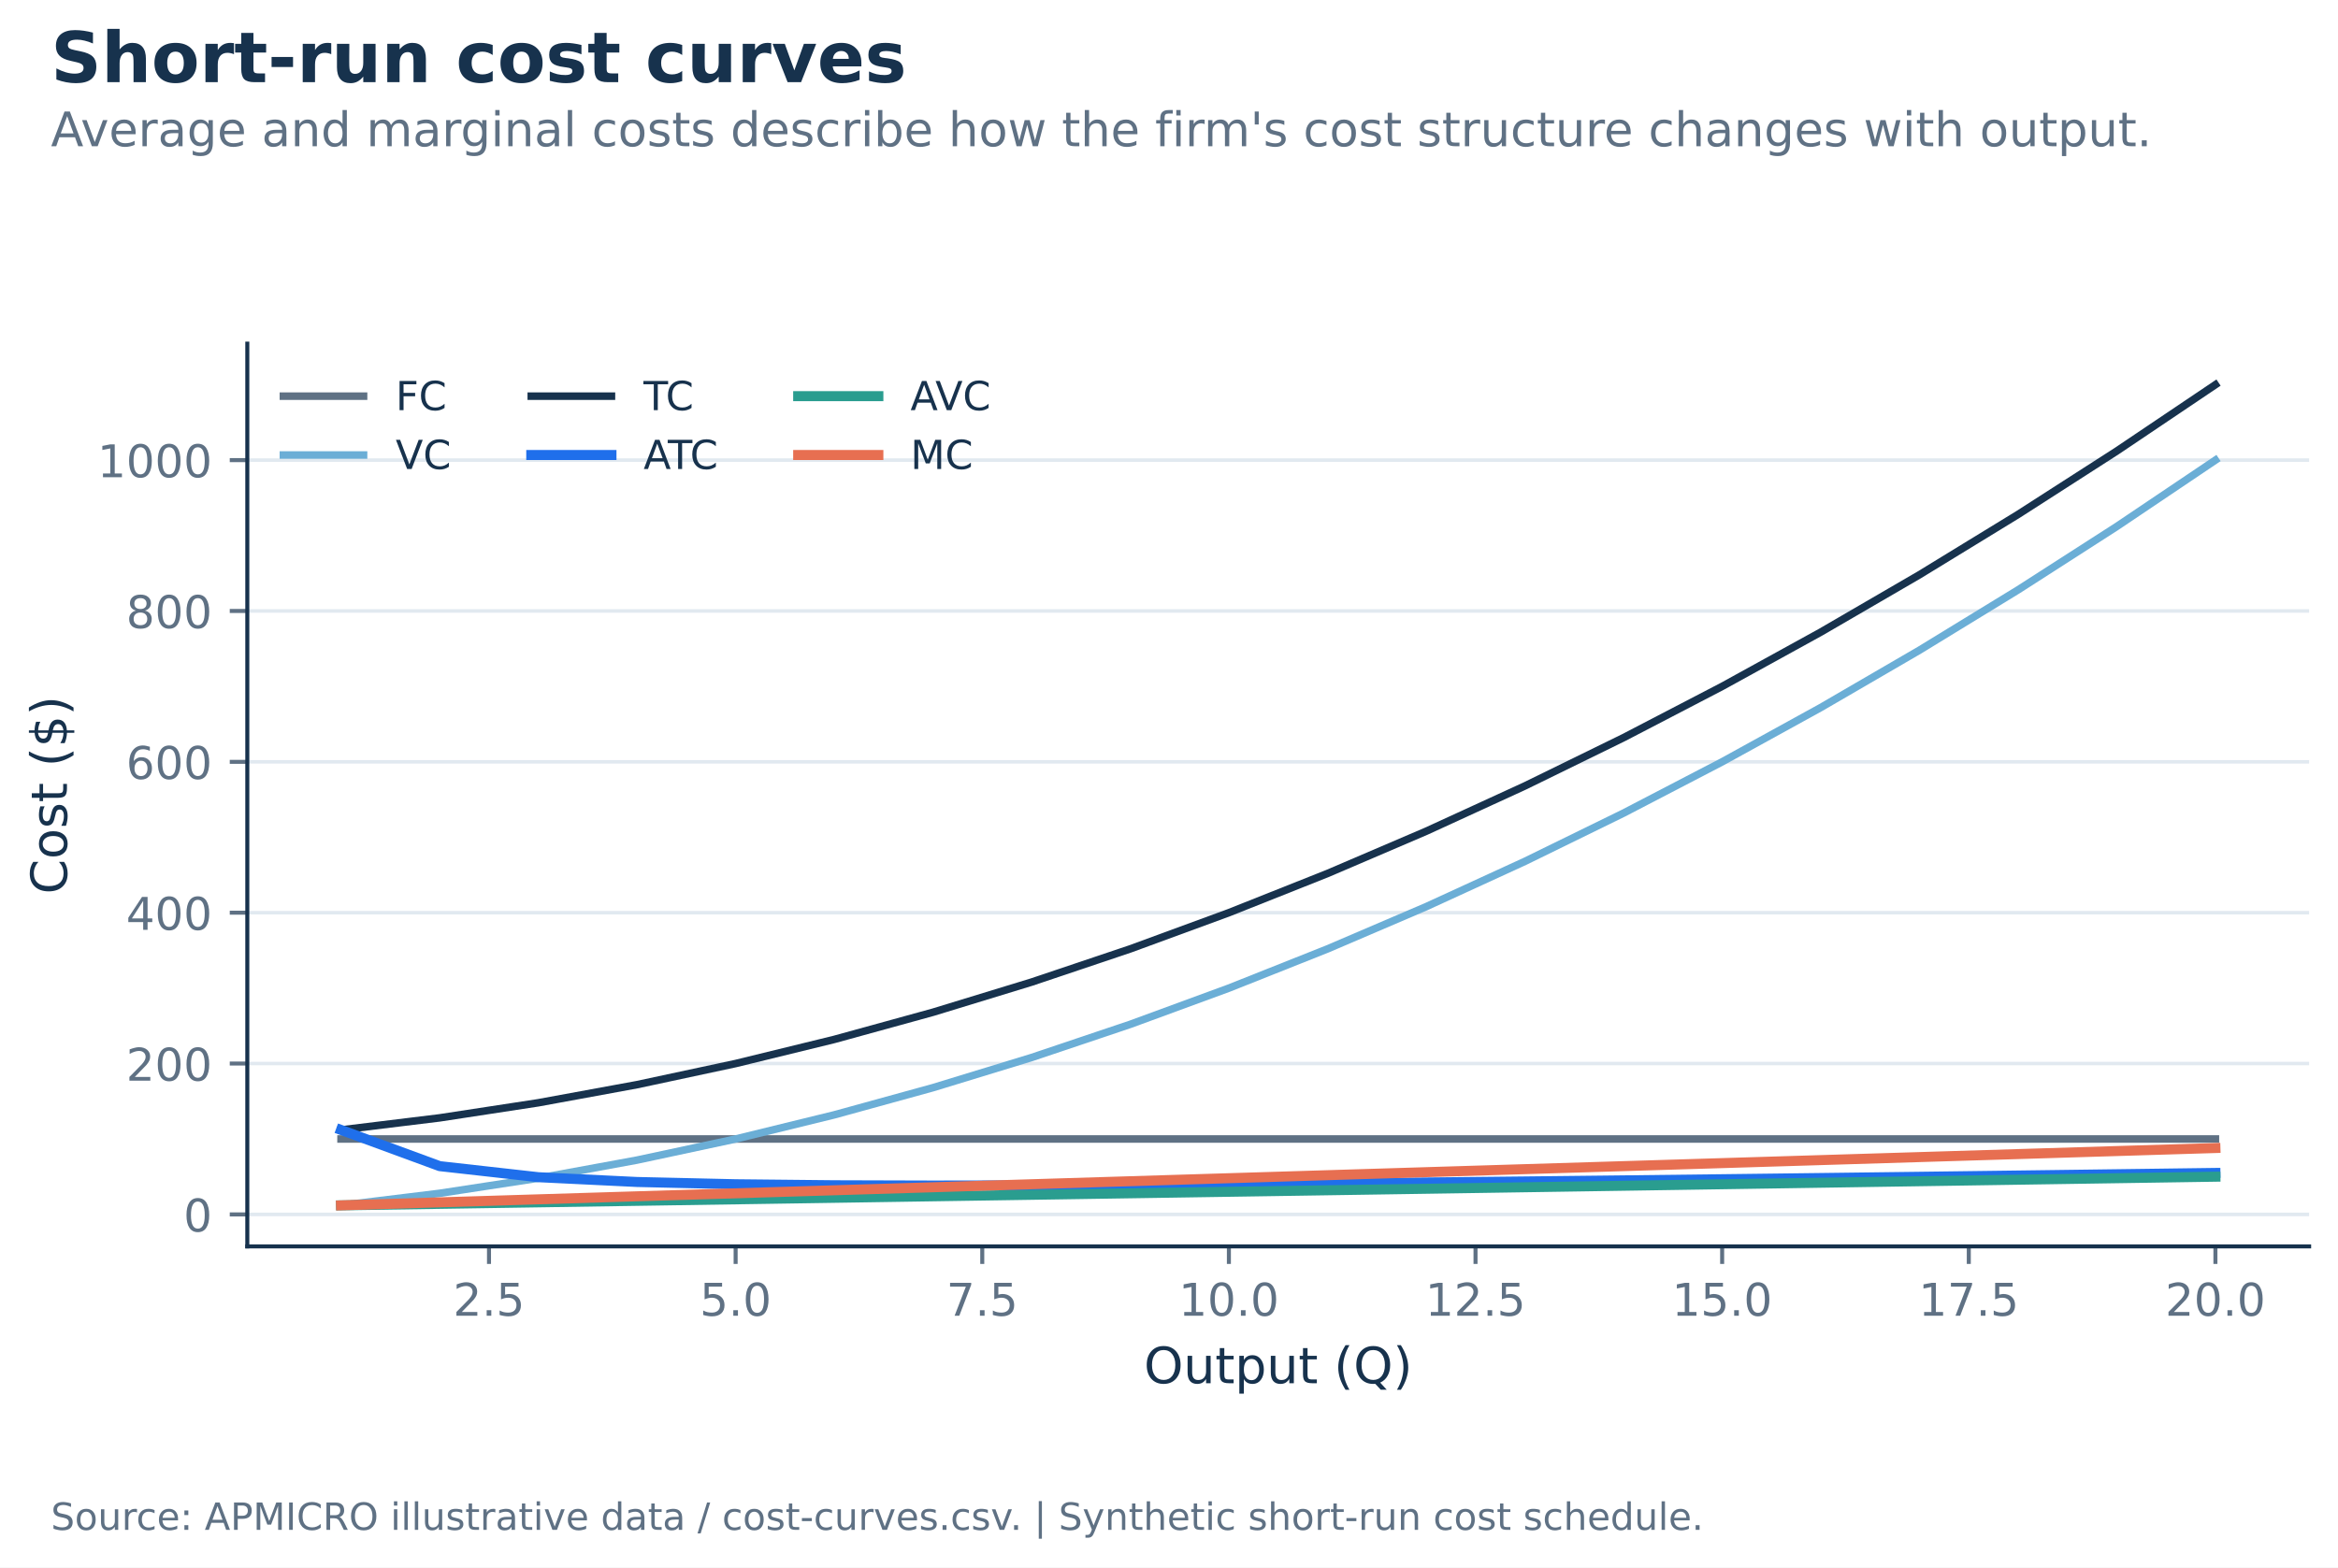
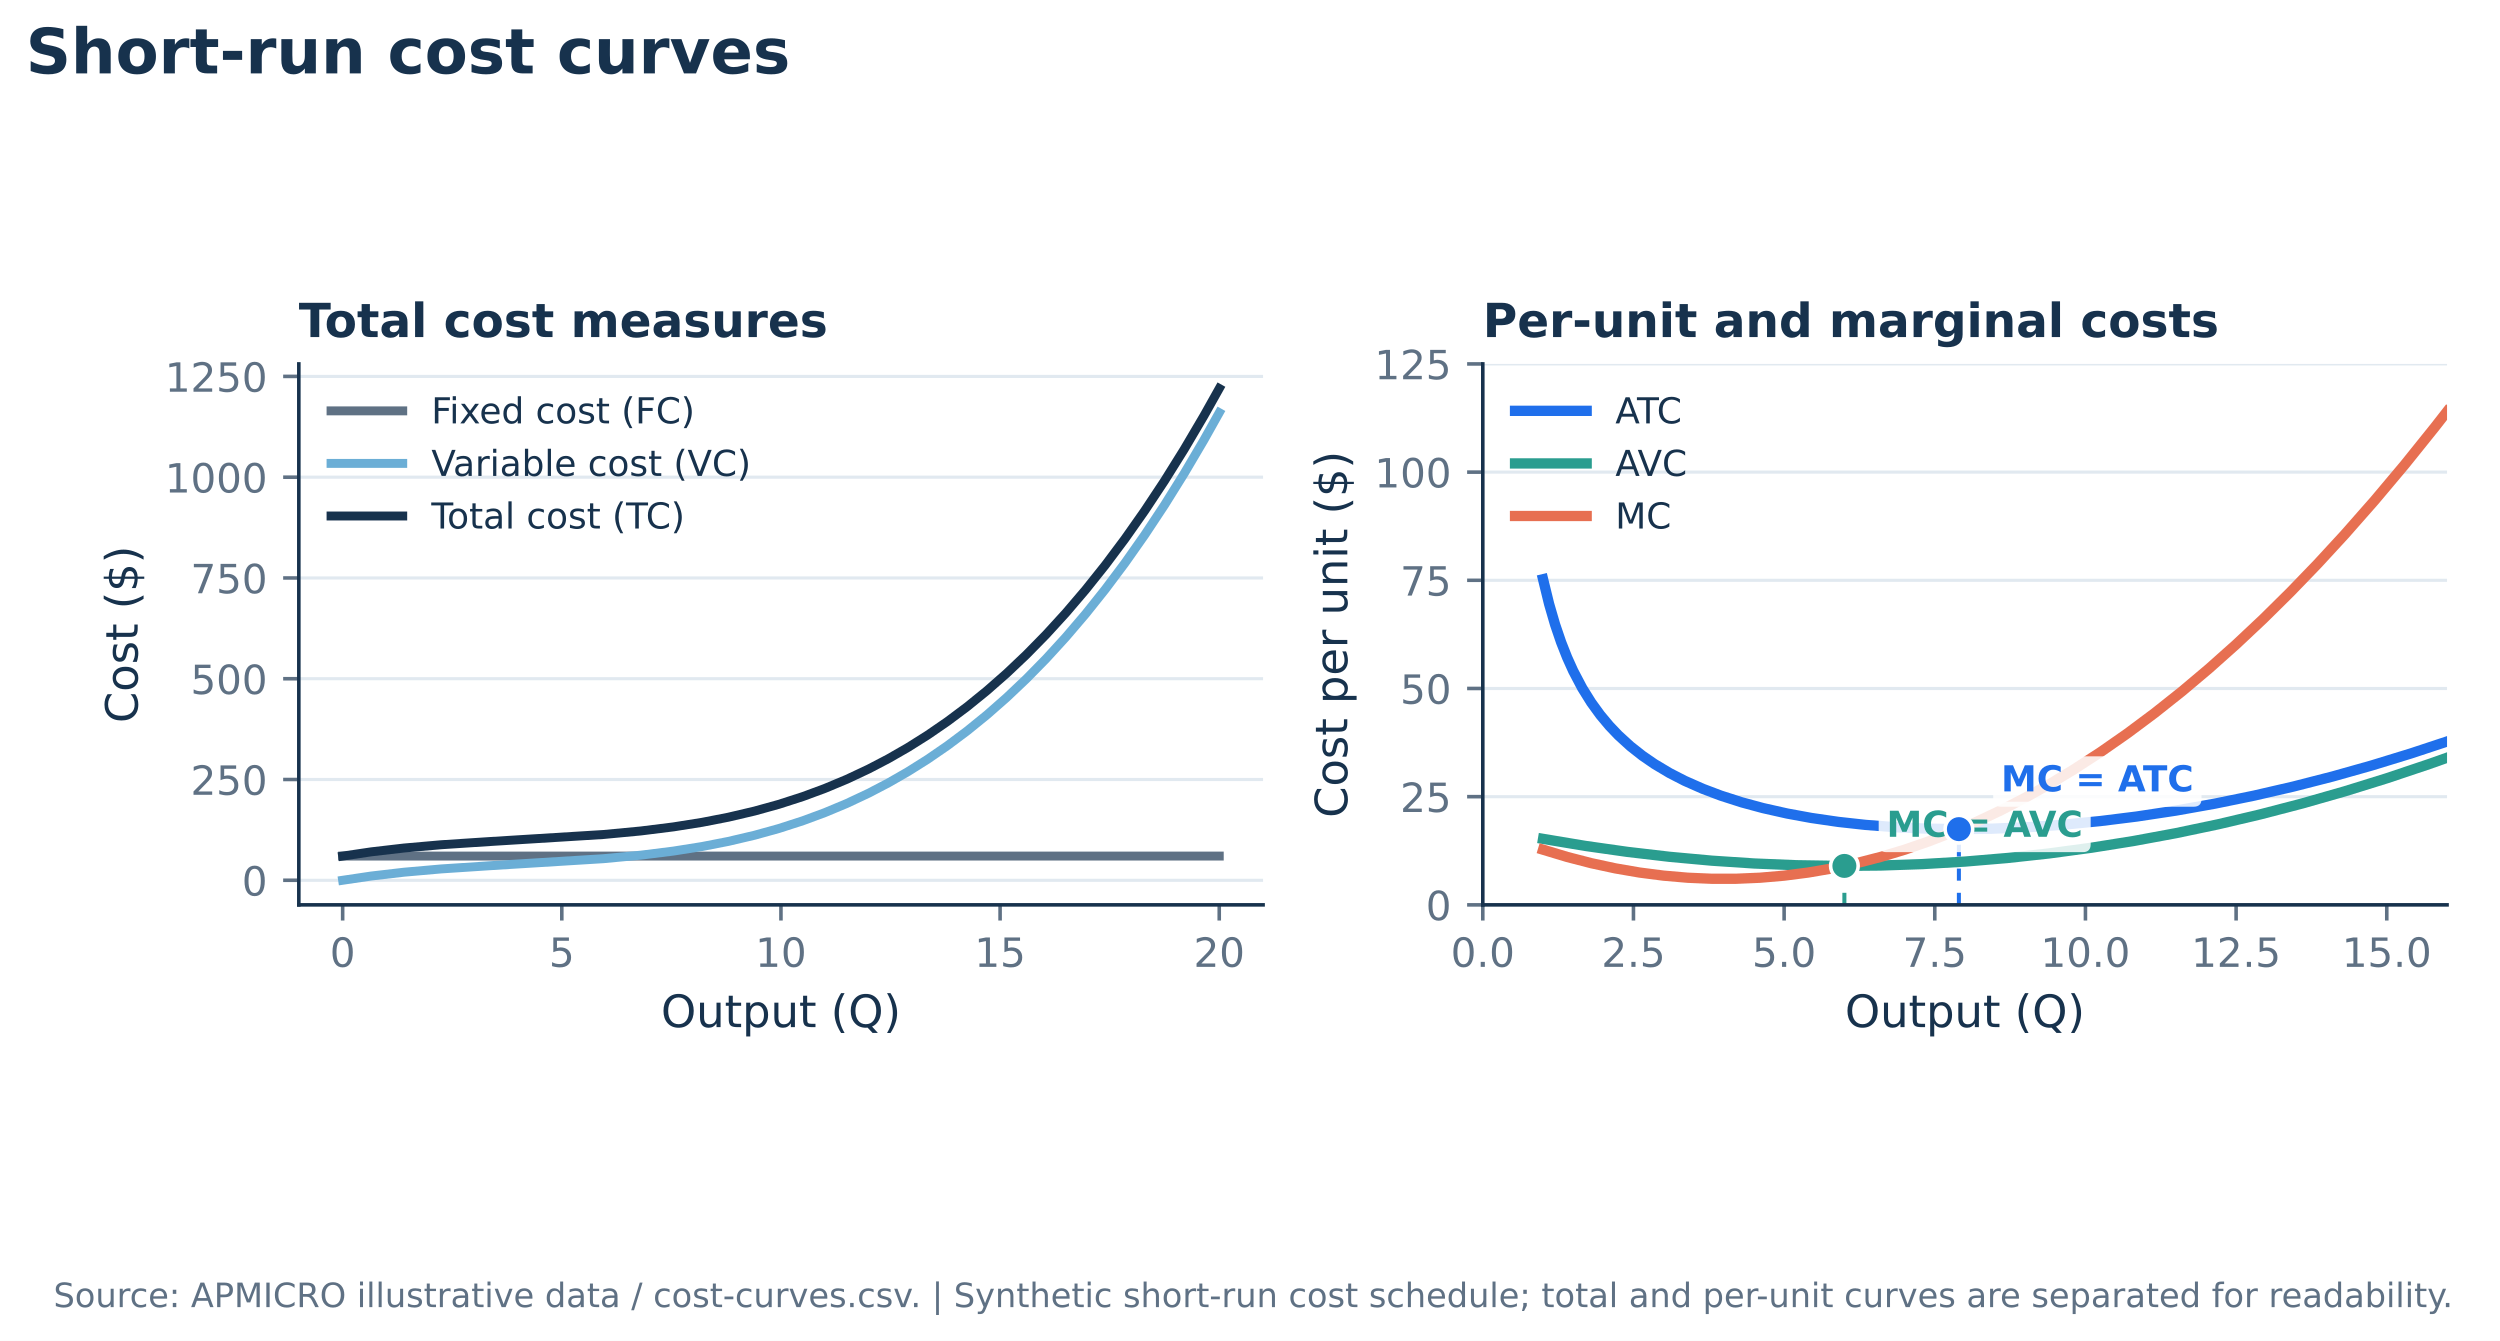
- <svg xmlns="http://www.w3.org/2000/svg" xmlns:xlink="http://www.w3.org/1999/xlink" width="466.491pt" height="312.84pt" viewBox="0 0 466.491 312.84" version="1.1">
+ <svg xmlns="http://www.w3.org/2000/svg" xmlns:xlink="http://www.w3.org/1999/xlink" width="558.33pt" height="299.448pt" viewBox="0 0 558.33 299.448" version="1.1">
  <defs>
    <style type="text/css">*{stroke-linejoin: round; stroke-linecap: butt}</style>
  </defs>
  <g id="figure_1">
    <g id="patch_1">
-       <path d="M 0 312.84  L 466.491 312.84  L 466.491 0  L 0 0  z " style="fill: #ffffff" />
+       <path d="M 0 299.448 L 558.33 299.448 L 558.33 0 L 0 0 z " style="fill: #ffffff" />
    </g>
    <g id="axes_1">
      <g id="patch_2">
-         <path d="M 49.343 248.74  L 460.731 248.74  L 460.731 68.58  L 49.343 68.58  z " style="fill: #ffffff" />
+         <path d="M 66.737 202.084 L 282.085 202.084 L 282.085 81.276 L 66.737 81.276 z " style="fill: #ffffff" />
      </g>
      <g id="matplotlib.axis_1">
        <g id="xtick_1">
          <g id="line2d_1">
            <defs>
-               <path id="mcf69228690" d="M 0 0  L 0 3.5  " style="stroke: #5f7184; stroke-width: 0.8" />
+               <path id="me5f7b2dd22" d="M 0 0 L 0 3.5 " style="stroke: #5f7184; stroke-width: 0.8" />
            </defs>
            <g>
-               <use xlink:href="#mcf69228690" x="97.568" y="248.74" style="fill: #5f7184; stroke: #5f7184; stroke-width: 0.8" />
+               <use xlink:href="#me5f7b2dd22" x="76.526" y="202.084" style="fill: #5f7184; stroke: #5f7184; stroke-width: 0.8" />
            </g>
          </g>
          <g id="text_1">
-             <text style="font-size: 9px; font-family: 'DejaVu Sans'; text-anchor: middle; fill: #5f7184" x="97.568" y="262.579" transform="rotate(-0 97.56803 262.5786)">2.5</text>
+             <text style="font-size: 9px; font-family: 'DejaVu Sans'; text-anchor: middle; fill: #5f7184" x="76.526" y="215.923" transform="rotate(-0 76.52553 215.9226)">0</text>
          </g>
        </g>
        <g id="xtick_2">
          <g id="line2d_2">
            <g>
-               <use xlink:href="#mcf69228690" x="146.777" y="248.74" style="fill: #5f7184; stroke: #5f7184; stroke-width: 0.8" />
+               <use xlink:href="#me5f7b2dd22" x="125.468" y="202.084" style="fill: #5f7184; stroke: #5f7184; stroke-width: 0.8" />
            </g>
          </g>
          <g id="text_2">
-             <text style="font-size: 9px; font-family: 'DejaVu Sans'; text-anchor: middle; fill: #5f7184" x="146.777" y="262.579" transform="rotate(-0 146.7771 262.5786)">5.0</text>
+             <text style="font-size: 9px; font-family: 'DejaVu Sans'; text-anchor: middle; fill: #5f7184" x="125.468" y="215.923" transform="rotate(-0 125.4682 215.9226)">5</text>
          </g>
        </g>
        <g id="xtick_3">
          <g id="line2d_3">
            <g>
-               <use xlink:href="#mcf69228690" x="195.986" y="248.74" style="fill: #5f7184; stroke: #5f7184; stroke-width: 0.8" />
+               <use xlink:href="#me5f7b2dd22" x="174.411" y="202.084" style="fill: #5f7184; stroke: #5f7184; stroke-width: 0.8" />
            </g>
          </g>
          <g id="text_3">
-             <text style="font-size: 9px; font-family: 'DejaVu Sans'; text-anchor: middle; fill: #5f7184" x="195.986" y="262.579" transform="rotate(-0 195.9862 262.5786)">7.5</text>
+             <text style="font-size: 9px; font-family: 'DejaVu Sans'; text-anchor: middle; fill: #5f7184" x="174.411" y="215.923" transform="rotate(-0 174.4109 215.9226)">10</text>
          </g>
        </g>
        <g id="xtick_4">
          <g id="line2d_4">
            <g>
-               <use xlink:href="#mcf69228690" x="245.195" y="248.74" style="fill: #5f7184; stroke: #5f7184; stroke-width: 0.8" />
+               <use xlink:href="#me5f7b2dd22" x="223.354" y="202.084" style="fill: #5f7184; stroke: #5f7184; stroke-width: 0.8" />
            </g>
          </g>
          <g id="text_4">
-             <text style="font-size: 9px; font-family: 'DejaVu Sans'; text-anchor: middle; fill: #5f7184" x="245.195" y="262.579" transform="rotate(-0 245.1953 262.5786)">10.0</text>
+             <text style="font-size: 9px; font-family: 'DejaVu Sans'; text-anchor: middle; fill: #5f7184" x="223.354" y="215.923" transform="rotate(-0 223.3535 215.9226)">15</text>
          </g>
        </g>
        <g id="xtick_5">
          <g id="line2d_5">
            <g>
-               <use xlink:href="#mcf69228690" x="294.404" y="248.74" style="fill: #5f7184; stroke: #5f7184; stroke-width: 0.8" />
+               <use xlink:href="#me5f7b2dd22" x="272.296" y="202.084" style="fill: #5f7184; stroke: #5f7184; stroke-width: 0.8" />
            </g>
          </g>
          <g id="text_5">
-             <text style="font-size: 9px; font-family: 'DejaVu Sans'; text-anchor: middle; fill: #5f7184" x="294.404" y="262.579" transform="rotate(-0 294.4044 262.5786)">12.5</text>
-           </g>
-         </g>
-         <g id="xtick_6">
-           <g id="line2d_6">
-             <g>
-               <use xlink:href="#mcf69228690" x="343.613" y="248.74" style="fill: #5f7184; stroke: #5f7184; stroke-width: 0.8" />
-             </g>
-           </g>
-           <g id="text_6">
-             <text style="font-size: 9px; font-family: 'DejaVu Sans'; text-anchor: middle; fill: #5f7184" x="343.613" y="262.579" transform="rotate(-0 343.6135 262.5786)">15.0</text>
-           </g>
-         </g>
-         <g id="xtick_7">
-           <g id="line2d_7">
-             <g>
-               <use xlink:href="#mcf69228690" x="392.823" y="248.74" style="fill: #5f7184; stroke: #5f7184; stroke-width: 0.8" />
-             </g>
-           </g>
-           <g id="text_7">
-             <text style="font-size: 9px; font-family: 'DejaVu Sans'; text-anchor: middle; fill: #5f7184" x="392.823" y="262.579" transform="rotate(-0 392.8226 262.5786)">17.5</text>
-           </g>
-         </g>
-         <g id="xtick_8">
-           <g id="line2d_8">
-             <g>
-               <use xlink:href="#mcf69228690" x="442.032" y="248.74" style="fill: #5f7184; stroke: #5f7184; stroke-width: 0.8" />
-             </g>
-           </g>
-           <g id="text_8">
-             <text style="font-size: 9px; font-family: 'DejaVu Sans'; text-anchor: middle; fill: #5f7184" x="442.032" y="262.579" transform="rotate(-0 442.0317 262.5786)">20.0</text>
-           </g>
-         </g>
-         <g id="text_9">
-           <text style="font-size: 10px; font-family: 'DejaVu Sans'; text-anchor: middle; fill: #17324d" x="255.037" y="276.049" transform="rotate(-0 255.0371 276.0487)">Output (Q)</text>
+             <text style="font-size: 9px; font-family: 'DejaVu Sans'; text-anchor: middle; fill: #5f7184" x="272.296" y="215.923" transform="rotate(-0 272.2962 215.9226)">20</text>
+           </g>
+         </g>
+         <g id="text_6">
+           <text style="font-size: 10px; font-family: 'DejaVu Sans'; text-anchor: middle; fill: #17324d" x="174.411" y="229.393" transform="rotate(-0 174.4109 229.3928)">Output (Q)</text>
        </g>
      </g>
      <g id="matplotlib.axis_2">
        <g id="ytick_1">
+           <g id="line2d_6">
+             <path d="M 66.737 196.593 L 282.085 196.593 " clip-path="url(#p05554d6b52)" style="fill: none; stroke: #d9e3ec; stroke-opacity: 0.8; stroke-width: 0.7; stroke-linecap: square" />
+           </g>
+           <g id="line2d_7">
+             <defs>
+               <path id="m9b29dd917f" d="M 0 0 L -3.5 0 " style="stroke: #5f7184; stroke-width: 0.8" />
+             </defs>
+             <g>
+               <use xlink:href="#m9b29dd917f" x="66.737" y="196.593" style="fill: #5f7184; stroke: #5f7184; stroke-width: 0.8" />
+             </g>
+           </g>
+           <g id="text_7">
+             <text style="font-size: 9px; font-family: 'DejaVu Sans'; text-anchor: end; fill: #5f7184" x="59.737" y="200.012" transform="rotate(-0 59.737 200.012)">0</text>
+           </g>
+         </g>
+         <g id="ytick_2">
+           <g id="line2d_8">
+             <path d="M 66.737 174.088 L 282.085 174.088 " clip-path="url(#p05554d6b52)" style="fill: none; stroke: #d9e3ec; stroke-opacity: 0.8; stroke-width: 0.7; stroke-linecap: square" />
+           </g>
          <g id="line2d_9">
-             <path d="M 49.343 242.357  L 460.731 242.357  " clip-path="url(#p911ddf460e)" style="fill: none; stroke: #d9e3ec; stroke-opacity: 0.8; stroke-width: 0.7; stroke-linecap: square" />
-           </g>
+             <g>
+               <use xlink:href="#m9b29dd917f" x="66.737" y="174.088" style="fill: #5f7184; stroke: #5f7184; stroke-width: 0.8" />
+             </g>
+           </g>
+           <g id="text_8">
+             <text style="font-size: 9px; font-family: 'DejaVu Sans'; text-anchor: end; fill: #5f7184" x="59.737" y="177.507" transform="rotate(-0 59.737 177.5068)">250</text>
+           </g>
+         </g>
+         <g id="ytick_3">
          <g id="line2d_10">
-             <defs>
-               <path id="mad1b465d5d" d="M 0 0  L -3.5 0  " style="stroke: #5f7184; stroke-width: 0.8" />
-             </defs>
-             <g>
-               <use xlink:href="#mad1b465d5d" x="49.343" y="242.357" style="fill: #5f7184; stroke: #5f7184; stroke-width: 0.8" />
+             <path d="M 66.737 151.582 L 282.085 151.582 " clip-path="url(#p05554d6b52)" style="fill: none; stroke: #d9e3ec; stroke-opacity: 0.8; stroke-width: 0.7; stroke-linecap: square" />
+           </g>
+           <g id="line2d_11">
+             <g>
+               <use xlink:href="#m9b29dd917f" x="66.737" y="151.582" style="fill: #5f7184; stroke: #5f7184; stroke-width: 0.8" />
+             </g>
+           </g>
+           <g id="text_9">
+             <text style="font-size: 9px; font-family: 'DejaVu Sans'; text-anchor: end; fill: #5f7184" x="59.737" y="155.002" transform="rotate(-0 59.737 155.0016)">500</text>
+           </g>
+         </g>
+         <g id="ytick_4">
+           <g id="line2d_12">
+             <path d="M 66.737 129.077 L 282.085 129.077 " clip-path="url(#p05554d6b52)" style="fill: none; stroke: #d9e3ec; stroke-opacity: 0.8; stroke-width: 0.7; stroke-linecap: square" />
+           </g>
+           <g id="line2d_13">
+             <g>
+               <use xlink:href="#m9b29dd917f" x="66.737" y="129.077" style="fill: #5f7184; stroke: #5f7184; stroke-width: 0.8" />
            </g>
          </g>
          <g id="text_10">
-             <text style="font-size: 9px; font-family: 'DejaVu Sans'; text-anchor: end; fill: #5f7184" x="42.343" y="245.777" transform="rotate(-0 42.34313 245.7766)">0</text>
-           </g>
-         </g>
-         <g id="ytick_2">
-           <g id="line2d_11">
-             <path d="M 49.343 212.25  L 460.731 212.25  " clip-path="url(#p911ddf460e)" style="fill: none; stroke: #d9e3ec; stroke-opacity: 0.8; stroke-width: 0.7; stroke-linecap: square" />
-           </g>
-           <g id="line2d_12">
-             <g>
-               <use xlink:href="#mad1b465d5d" x="49.343" y="212.25" style="fill: #5f7184; stroke: #5f7184; stroke-width: 0.8" />
+             <text style="font-size: 9px; font-family: 'DejaVu Sans'; text-anchor: end; fill: #5f7184" x="59.737" y="132.496" transform="rotate(-0 59.737 132.4964)">750</text>
+           </g>
+         </g>
+         <g id="ytick_5">
+           <g id="line2d_14">
+             <path d="M 66.737 106.572 L 282.085 106.572 " clip-path="url(#p05554d6b52)" style="fill: none; stroke: #d9e3ec; stroke-opacity: 0.8; stroke-width: 0.7; stroke-linecap: square" />
+           </g>
+           <g id="line2d_15">
+             <g>
+               <use xlink:href="#m9b29dd917f" x="66.737" y="106.572" style="fill: #5f7184; stroke: #5f7184; stroke-width: 0.8" />
            </g>
          </g>
          <g id="text_11">
-             <text style="font-size: 9px; font-family: 'DejaVu Sans'; text-anchor: end; fill: #5f7184" x="42.343" y="215.67" transform="rotate(-0 42.34313 215.6697)">200</text>
-           </g>
-         </g>
-         <g id="ytick_3">
-           <g id="line2d_13">
-             <path d="M 49.343 182.143  L 460.731 182.143  " clip-path="url(#p911ddf460e)" style="fill: none; stroke: #d9e3ec; stroke-opacity: 0.8; stroke-width: 0.7; stroke-linecap: square" />
-           </g>
-           <g id="line2d_14">
-             <g>
-               <use xlink:href="#mad1b465d5d" x="49.343" y="182.143" style="fill: #5f7184; stroke: #5f7184; stroke-width: 0.8" />
+             <text style="font-size: 9px; font-family: 'DejaVu Sans'; text-anchor: end; fill: #5f7184" x="59.737" y="109.991" transform="rotate(-0 59.737 109.9912)">1000</text>
+           </g>
+         </g>
+         <g id="ytick_6">
+           <g id="line2d_16">
+             <path d="M 66.737 84.067 L 282.085 84.067 " clip-path="url(#p05554d6b52)" style="fill: none; stroke: #d9e3ec; stroke-opacity: 0.8; stroke-width: 0.7; stroke-linecap: square" />
+           </g>
+           <g id="line2d_17">
+             <g>
+               <use xlink:href="#m9b29dd917f" x="66.737" y="84.067" style="fill: #5f7184; stroke: #5f7184; stroke-width: 0.8" />
            </g>
          </g>
          <g id="text_12">
-             <text style="font-size: 9px; font-family: 'DejaVu Sans'; text-anchor: end; fill: #5f7184" x="42.343" y="185.563" transform="rotate(-0 42.34313 185.5627)">400</text>
-           </g>
-         </g>
-         <g id="ytick_4">
-           <g id="line2d_15">
-             <path d="M 49.343 152.036  L 460.731 152.036  " clip-path="url(#p911ddf460e)" style="fill: none; stroke: #d9e3ec; stroke-opacity: 0.8; stroke-width: 0.7; stroke-linecap: square" />
-           </g>
-           <g id="line2d_16">
-             <g>
-               <use xlink:href="#mad1b465d5d" x="49.343" y="152.036" style="fill: #5f7184; stroke: #5f7184; stroke-width: 0.8" />
-             </g>
-           </g>
-           <g id="text_13">
-             <text style="font-size: 9px; font-family: 'DejaVu Sans'; text-anchor: end; fill: #5f7184" x="42.343" y="155.456" transform="rotate(-0 42.34313 155.4558)">600</text>
-           </g>
-         </g>
-         <g id="ytick_5">
-           <g id="line2d_17">
-             <path d="M 49.343 121.93  L 460.731 121.93  " clip-path="url(#p911ddf460e)" style="fill: none; stroke: #d9e3ec; stroke-opacity: 0.8; stroke-width: 0.7; stroke-linecap: square" />
-           </g>
-           <g id="line2d_18">
-             <g>
-               <use xlink:href="#mad1b465d5d" x="49.343" y="121.93" style="fill: #5f7184; stroke: #5f7184; stroke-width: 0.8" />
-             </g>
-           </g>
-           <g id="text_14">
-             <text style="font-size: 9px; font-family: 'DejaVu Sans'; text-anchor: end; fill: #5f7184" x="42.343" y="125.349" transform="rotate(-0 42.34313 125.3488)">800</text>
-           </g>
-         </g>
-         <g id="ytick_6">
-           <g id="line2d_19">
-             <path d="M 49.343 91.823  L 460.731 91.823  " clip-path="url(#p911ddf460e)" style="fill: none; stroke: #d9e3ec; stroke-opacity: 0.8; stroke-width: 0.7; stroke-linecap: square" />
-           </g>
-           <g id="line2d_20">
-             <g>
-               <use xlink:href="#mad1b465d5d" x="49.343" y="91.823" style="fill: #5f7184; stroke: #5f7184; stroke-width: 0.8" />
-             </g>
-           </g>
-           <g id="text_15">
-             <text style="font-size: 9px; font-family: 'DejaVu Sans'; text-anchor: end; fill: #5f7184" x="42.343" y="95.242" transform="rotate(-0 42.34313 95.24186)">1000</text>
-           </g>
+             <text style="font-size: 9px; font-family: 'DejaVu Sans'; text-anchor: end; fill: #5f7184" x="59.737" y="87.486" transform="rotate(-0 59.737 87.48594)">1250</text>
+           </g>
+         </g>
+         <g id="text_13">
+           <text style="font-size: 10px; font-family: 'DejaVu Sans'; text-anchor: middle; fill: #17324d" x="30.752" y="141.68" transform="rotate(-90 30.75231 141.68)">Cost ($)</text>
+         </g>
+       </g>
+       <g id="line2d_18">
+         <path d="M 76.526 191.191 L 272.296 191.191 L 272.296 191.191 " clip-path="url(#p05554d6b52)" style="fill: none; stroke: #5f7184; stroke-width: 2; stroke-linecap: square" />
+       </g>
+       <g id="line2d_19">
+         <path d="M 76.526 196.593 L 82.888 195.647 L 90.229 194.792 L 98.55 194.058 L 109.317 193.349 L 134.767 191.772 L 143.088 190.986 L 150.429 190.068 L 156.792 189.056 L 162.665 187.91 L 168.538 186.531 L 173.921 185.038 L 179.305 183.301 L 184.199 181.492 L 189.094 179.447 L 193.988 177.148 L 198.393 174.849 L 202.798 172.319 L 207.202 169.546 L 211.607 166.517 L 216.012 163.22 L 220.417 159.643 L 224.822 155.773 L 229.227 151.598 L 233.632 147.106 L 238.036 142.285 L 242.441 137.122 L 246.846 131.604 L 251.251 125.721 L 255.656 119.458 L 260.061 112.805 L 264.465 105.748 L 268.87 98.276 L 272.296 92.169 L 272.296 92.169 " clip-path="url(#p05554d6b52)" style="fill: none; stroke: #6baed6; stroke-width: 2; stroke-linecap: square" />
+       </g>
+       <g id="line2d_20">
+         <path d="M 76.526 191.191 L 82.888 190.246 L 90.229 189.391 L 98.55 188.656 L 109.317 187.948 L 134.767 186.371 L 143.088 185.584 L 150.429 184.666 L 156.792 183.655 L 162.665 182.509 L 168.538 181.13 L 173.921 179.636 L 179.305 177.899 L 184.199 176.09 L 189.094 174.045 L 193.988 171.747 L 198.393 169.448 L 202.798 166.918 L 207.202 164.145 L 211.607 161.116 L 216.012 157.819 L 220.417 154.241 L 224.822 150.372 L 229.227 146.197 L 233.632 141.705 L 238.036 136.884 L 242.441 131.72 L 246.846 126.203 L 251.251 120.319 L 255.656 114.057 L 260.061 107.404 L 264.465 100.347 L 268.87 92.874 L 272.296 86.767 L 272.296 86.767 " clip-path="url(#p05554d6b52)" style="fill: none; stroke: #17324d; stroke-width: 2; stroke-linecap: square" />
+       </g>
+       <g id="patch_3">
+         <path d="M 66.737 202.084 L 66.737 81.276 " style="fill: none; stroke: #17324d; stroke-width: 0.8; stroke-linejoin: miter; stroke-linecap: square" />
+       </g>
+       <g id="patch_4">
+         <path d="M 66.737 202.084 L 282.085 202.084 " style="fill: none; stroke: #17324d; stroke-width: 0.8; stroke-linejoin: miter; stroke-linecap: square" />
+       </g>
+       <g id="text_14">
+         <text style="font-weight: 700; font-size: 10.5px; font-family: 'DejaVu Sans'; text-anchor: start; fill: #17324d" x="66.737" y="75.276" transform="rotate(-0 66.737 75.276)">Total cost measures</text>
+       </g>
+       <g id="legend_1">
+         <g id="line2d_21">
+           <path d="M 73.937 91.755 L 81.937 91.755 L 89.937 91.755 " style="fill: none; stroke: #5f7184; stroke-width: 2; stroke-linecap: square" />
+         </g>
+         <g id="text_15">
+           <text style="font-size: 8px; font-family: 'DejaVu Sans'; text-anchor: start; fill: #17324d" x="96.337" y="94.555" transform="rotate(-0 96.337 94.55475)">Fixed cost (FC)</text>
+         </g>
+         <g id="line2d_22">
+           <path d="M 73.937 103.497 L 81.937 103.497 L 89.937 103.497 " style="fill: none; stroke: #6baed6; stroke-width: 2; stroke-linecap: square" />
        </g>
        <g id="text_16">
-           <text style="font-size: 10px; font-family: 'DejaVu Sans'; text-anchor: middle; fill: #17324d" x="13.358" y="158.66" transform="rotate(-90 13.35844 158.66)">Cost ($)</text>
-         </g>
-       </g>
-       <g id="line2d_21">
-         <path d="M 68.043 227.304  L 87.726 227.304  L 107.41 227.304  L 127.093 227.304  L 146.777 227.304  L 166.461 227.304  L 186.144 227.304  L 205.828 227.304  L 225.512 227.304  L 245.195 227.304  L 264.879 227.304  L 284.563 227.304  L 304.246 227.304  L 323.93 227.304  L 343.613 227.304  L 363.297 227.304  L 382.981 227.304  L 402.664 227.304  L 422.348 227.304  L 442.032 227.304  " clip-path="url(#p911ddf460e)" style="fill: none; stroke: #5f7184; stroke-width: 1.5; stroke-linecap: square" />
-       </g>
-       <g id="line2d_22">
-         <path d="M 68.043 240.551  L 87.726 238.142  L 107.41 235.132  L 127.093 231.519  L 146.777 227.304  L 166.461 222.487  L 186.144 217.067  L 205.828 211.046  L 225.512 204.423  L 245.195 197.197  L 264.879 189.369  L 284.563 180.939  L 304.246 171.907  L 323.93 162.273  L 343.613 152.036  L 363.297 141.198  L 382.981 129.757  L 402.664 117.715  L 422.348 105.07  L 442.032 91.823  " clip-path="url(#p911ddf460e)" style="fill: none; stroke: #6baed6; stroke-width: 1.5; stroke-linecap: square" />
-       </g>
-       <g id="line2d_23">
-         <path d="M 68.043 225.497  L 87.726 223.089  L 107.41 220.078  L 127.093 216.465  L 146.777 212.25  L 166.461 207.433  L 186.144 202.014  L 205.828 195.993  L 225.512 189.369  L 245.195 182.143  L 264.879 174.316  L 284.563 165.886  L 304.246 156.854  L 323.93 147.219  L 343.613 136.983  L 363.297 126.144  L 382.981 114.704  L 402.664 102.661  L 422.348 90.016  L 442.032 76.769  " clip-path="url(#p911ddf460e)" style="fill: none; stroke: #17324d; stroke-width: 1.5; stroke-linecap: square" />
-       </g>
-       <g id="line2d_24">
-         <path d="M 68.043 225.497  L 87.726 232.723  L 107.41 234.931  L 127.093 235.884  L 146.777 236.336  L 166.461 236.537  L 186.144 236.594  L 205.828 236.562  L 225.512 236.47  L 245.195 236.336  L 264.879 236.172  L 284.563 235.985  L 304.246 235.78  L 323.93 235.562  L 343.613 235.332  L 363.297 235.094  L 382.981 234.848  L 402.664 234.596  L 422.348 234.339  L 442.032 234.078  " clip-path="url(#p911ddf460e)" style="fill: none; stroke: #1f6feb; stroke-width: 2; stroke-linecap: square" />
-       </g>
-       <g id="line2d_25">
-         <path d="M 68.043 240.551  L 87.726 240.25  L 107.41 239.949  L 127.093 239.648  L 146.777 239.347  L 166.461 239.046  L 186.144 238.744  L 205.828 238.443  L 225.512 238.142  L 245.195 237.841  L 264.879 237.54  L 284.563 237.239  L 304.246 236.938  L 323.93 236.637  L 343.613 236.336  L 363.297 236.035  L 382.981 235.734  L 402.664 235.433  L 422.348 235.132  L 442.032 234.831  " clip-path="url(#p911ddf460e)" style="fill: none; stroke: #2a9d8f; stroke-width: 2; stroke-linecap: square" />
-       </g>
-       <g id="line2d_26">
-         <path d="M 68.043 240.551  L 87.726 239.949  L 107.41 239.347  L 127.093 238.744  L 146.777 238.142  L 166.461 237.54  L 186.144 236.938  L 205.828 236.336  L 225.512 235.734  L 245.195 235.132  L 264.879 234.53  L 284.563 233.927  L 304.246 233.325  L 323.93 232.723  L 343.613 232.121  L 363.297 231.519  L 382.981 230.917  L 402.664 230.315  L 422.348 229.712  L 442.032 229.11  " clip-path="url(#p911ddf460e)" style="fill: none; stroke: #e76f51; stroke-width: 2; stroke-linecap: square" />
-       </g>
-       <g id="patch_3">
-         <path d="M 49.343 248.74  L 49.343 68.58  " style="fill: none; stroke: #17324d; stroke-width: 0.8; stroke-linejoin: miter; stroke-linecap: square" />
-       </g>
-       <g id="patch_4">
-         <path d="M 49.343 248.74  L 460.731 248.74  " style="fill: none; stroke: #17324d; stroke-width: 0.8; stroke-linejoin: miter; stroke-linecap: square" />
-       </g>
-       <g id="legend_1">
-         <g id="line2d_27">
-           <path d="M 56.543 79.059  L 64.543 79.059  L 72.543 79.059  " style="fill: none; stroke: #5f7184; stroke-width: 1.5; stroke-linecap: square" />
+           <text style="font-size: 8px; font-family: 'DejaVu Sans'; text-anchor: start; fill: #17324d" x="96.337" y="106.297" transform="rotate(-0 96.337 106.2973)">Variable cost (VC)</text>
+         </g>
+         <g id="line2d_23">
+           <path d="M 73.937 115.24 L 81.937 115.24 L 89.937 115.24 " style="fill: none; stroke: #17324d; stroke-width: 2; stroke-linecap: square" />
        </g>
        <g id="text_17">
-           <text style="font-size: 8px; font-family: 'DejaVu Sans'; text-anchor: start; fill: #17324d" x="78.943" y="81.859" transform="rotate(-0 78.94312 81.85875)">FC</text>
-         </g>
-         <g id="line2d_28">
-           <path d="M 56.543 90.801  L 64.543 90.801  L 72.543 90.801  " style="fill: none; stroke: #6baed6; stroke-width: 1.5; stroke-linecap: square" />
-         </g>
-         <g id="text_18">
-           <text style="font-size: 8px; font-family: 'DejaVu Sans'; text-anchor: start; fill: #17324d" x="78.943" y="93.601" transform="rotate(-0 78.94312 93.60125)">VC</text>
-         </g>
-         <g id="line2d_29">
-           <path d="M 106.002 79.059  L 114.002 79.059  L 122.002 79.059  " style="fill: none; stroke: #17324d; stroke-width: 1.5; stroke-linecap: square" />
-         </g>
-         <g id="text_19">
-           <text style="font-size: 8px; font-family: 'DejaVu Sans'; text-anchor: start; fill: #17324d" x="128.402" y="81.859" transform="rotate(-0 128.4019 81.85875)">TC</text>
-         </g>
-         <g id="line2d_30">
-           <path d="M 106.002 90.801  L 114.002 90.801  L 122.002 90.801  " style="fill: none; stroke: #1f6feb; stroke-width: 2; stroke-linecap: square" />
-         </g>
-         <g id="text_20">
-           <text style="font-size: 8px; font-family: 'DejaVu Sans'; text-anchor: start; fill: #17324d" x="128.402" y="93.601" transform="rotate(-0 128.4019 93.60125)">ATC</text>
-         </g>
-         <g id="line2d_31">
-           <path d="M 159.257 79.059  L 167.257 79.059  L 175.257 79.059  " style="fill: none; stroke: #2a9d8f; stroke-width: 2; stroke-linecap: square" />
-         </g>
-         <g id="text_21">
-           <text style="font-size: 8px; font-family: 'DejaVu Sans'; text-anchor: start; fill: #17324d" x="181.657" y="81.859" transform="rotate(-0 181.6569 81.85875)">AVC</text>
-         </g>
-         <g id="line2d_32">
-           <path d="M 159.257 90.801  L 167.257 90.801  L 175.257 90.801  " style="fill: none; stroke: #e76f51; stroke-width: 2; stroke-linecap: square" />
-         </g>
-         <g id="text_22">
-           <text style="font-size: 8px; font-family: 'DejaVu Sans'; text-anchor: start; fill: #17324d" x="181.657" y="93.601" transform="rotate(-0 181.6569 93.60125)">MC</text>
+           <text style="font-size: 8px; font-family: 'DejaVu Sans'; text-anchor: start; fill: #17324d" x="96.337" y="118.04" transform="rotate(-0 96.337 118.0397)">Total cost (TC)</text>
        </g>
      </g>
    </g>
-     <g id="text_23">
-       <text style="font-weight: 700; font-size: 14px; font-family: 'DejaVu Sans'; text-anchor: start; fill: #17324d" x="10.155" y="16.398" transform="rotate(-0 10.15512 16.39781)">Short-run cost curves</text>
+     <g id="axes_2">
+       <g id="patch_5">
+         <path d="M 331.155 202.084 L 546.503 202.084 L 546.503 81.276 L 331.155 81.276 z " style="fill: #ffffff" />
+       </g>
+       <g id="matplotlib.axis_3">
+         <g id="xtick_6">
+           <g id="line2d_24">
+             <g>
+               <use xlink:href="#me5f7b2dd22" x="331.155" y="202.084" style="fill: #5f7184; stroke: #5f7184; stroke-width: 0.8" />
+             </g>
+           </g>
+           <g id="text_18">
+             <text style="font-size: 9px; font-family: 'DejaVu Sans'; text-anchor: middle; fill: #5f7184" x="331.155" y="215.923" transform="rotate(-0 331.1547 215.9226)">0.0</text>
+           </g>
+         </g>
+         <g id="xtick_7">
+           <g id="line2d_25">
+             <g>
+               <use xlink:href="#me5f7b2dd22" x="364.803" y="202.084" style="fill: #5f7184; stroke: #5f7184; stroke-width: 0.8" />
+             </g>
+           </g>
+           <g id="text_19">
+             <text style="font-size: 9px; font-family: 'DejaVu Sans'; text-anchor: middle; fill: #5f7184" x="364.803" y="215.923" transform="rotate(-0 364.8028 215.9226)">2.5</text>
+           </g>
+         </g>
+         <g id="xtick_8">
+           <g id="line2d_26">
+             <g>
+               <use xlink:href="#me5f7b2dd22" x="398.451" y="202.084" style="fill: #5f7184; stroke: #5f7184; stroke-width: 0.8" />
+             </g>
+           </g>
+           <g id="text_20">
+             <text style="font-size: 9px; font-family: 'DejaVu Sans'; text-anchor: middle; fill: #5f7184" x="398.451" y="215.923" transform="rotate(-0 398.4509 215.9226)">5.0</text>
+           </g>
+         </g>
+         <g id="xtick_9">
+           <g id="line2d_27">
+             <g>
+               <use xlink:href="#me5f7b2dd22" x="432.099" y="202.084" style="fill: #5f7184; stroke: #5f7184; stroke-width: 0.8" />
+             </g>
+           </g>
+           <g id="text_21">
+             <text style="font-size: 9px; font-family: 'DejaVu Sans'; text-anchor: middle; fill: #5f7184" x="432.099" y="215.923" transform="rotate(-0 432.099 215.9226)">7.5</text>
+           </g>
+         </g>
+         <g id="xtick_10">
+           <g id="line2d_28">
+             <g>
+               <use xlink:href="#me5f7b2dd22" x="465.747" y="202.084" style="fill: #5f7184; stroke: #5f7184; stroke-width: 0.8" />
+             </g>
+           </g>
+           <g id="text_22">
+             <text style="font-size: 9px; font-family: 'DejaVu Sans'; text-anchor: middle; fill: #5f7184" x="465.747" y="215.923" transform="rotate(-0 465.7471 215.9226)">10.0</text>
+           </g>
+         </g>
+         <g id="xtick_11">
+           <g id="line2d_29">
+             <g>
+               <use xlink:href="#me5f7b2dd22" x="499.395" y="202.084" style="fill: #5f7184; stroke: #5f7184; stroke-width: 0.8" />
+             </g>
+           </g>
+           <g id="text_23">
+             <text style="font-size: 9px; font-family: 'DejaVu Sans'; text-anchor: middle; fill: #5f7184" x="499.395" y="215.923" transform="rotate(-0 499.3952 215.9226)">12.5</text>
+           </g>
+         </g>
+         <g id="xtick_12">
+           <g id="line2d_30">
+             <g>
+               <use xlink:href="#me5f7b2dd22" x="533.043" y="202.084" style="fill: #5f7184; stroke: #5f7184; stroke-width: 0.8" />
+             </g>
+           </g>
+           <g id="text_24">
+             <text style="font-size: 9px; font-family: 'DejaVu Sans'; text-anchor: middle; fill: #5f7184" x="533.043" y="215.923" transform="rotate(-0 533.0433 215.9226)">15.0</text>
+           </g>
+         </g>
+         <g id="text_25">
+           <text style="font-size: 10px; font-family: 'DejaVu Sans'; text-anchor: middle; fill: #17324d" x="438.829" y="229.393" transform="rotate(-0 438.8286 229.3928)">Output (Q)</text>
+         </g>
+       </g>
+       <g id="matplotlib.axis_4">
+         <g id="ytick_7">
+           <g id="line2d_31">
+             <path d="M 331.155 202.084 L 546.503 202.084 " clip-path="url(#pff7defccbd)" style="fill: none; stroke: #d9e3ec; stroke-opacity: 0.8; stroke-width: 0.7; stroke-linecap: square" />
+           </g>
+           <g id="line2d_32">
+             <g>
+               <use xlink:href="#m9b29dd917f" x="331.155" y="202.084" style="fill: #5f7184; stroke: #5f7184; stroke-width: 0.8" />
+             </g>
+           </g>
+           <g id="text_26">
+             <text style="font-size: 9px; font-family: 'DejaVu Sans'; text-anchor: end; fill: #5f7184" x="324.155" y="205.503" transform="rotate(-0 324.1547 205.5033)">0</text>
+           </g>
+         </g>
+         <g id="ytick_8">
+           <g id="line2d_33">
+             <path d="M 331.155 177.922 L 546.503 177.922 " clip-path="url(#pff7defccbd)" style="fill: none; stroke: #d9e3ec; stroke-opacity: 0.8; stroke-width: 0.7; stroke-linecap: square" />
+           </g>
+           <g id="line2d_34">
+             <g>
+               <use xlink:href="#m9b29dd917f" x="331.155" y="177.922" style="fill: #5f7184; stroke: #5f7184; stroke-width: 0.8" />
+             </g>
+           </g>
+           <g id="text_27">
+             <text style="font-size: 9px; font-family: 'DejaVu Sans'; text-anchor: end; fill: #5f7184" x="324.155" y="181.342" transform="rotate(-0 324.1547 181.3417)">25</text>
+           </g>
+         </g>
+         <g id="ytick_9">
+           <g id="line2d_35">
+             <path d="M 331.155 153.761 L 546.503 153.761 " clip-path="url(#pff7defccbd)" style="fill: none; stroke: #d9e3ec; stroke-opacity: 0.8; stroke-width: 0.7; stroke-linecap: square" />
+           </g>
+           <g id="line2d_36">
+             <g>
+               <use xlink:href="#m9b29dd917f" x="331.155" y="153.761" style="fill: #5f7184; stroke: #5f7184; stroke-width: 0.8" />
+             </g>
+           </g>
+           <g id="text_28">
+             <text style="font-size: 9px; font-family: 'DejaVu Sans'; text-anchor: end; fill: #5f7184" x="324.155" y="157.18" transform="rotate(-0 324.1547 157.1801)">50</text>
+           </g>
+         </g>
+         <g id="ytick_10">
+           <g id="line2d_37">
+             <path d="M 331.155 129.599 L 546.503 129.599 " clip-path="url(#pff7defccbd)" style="fill: none; stroke: #d9e3ec; stroke-opacity: 0.8; stroke-width: 0.7; stroke-linecap: square" />
+           </g>
+           <g id="line2d_38">
+             <g>
+               <use xlink:href="#m9b29dd917f" x="331.155" y="129.599" style="fill: #5f7184; stroke: #5f7184; stroke-width: 0.8" />
+             </g>
+           </g>
+           <g id="text_29">
+             <text style="font-size: 9px; font-family: 'DejaVu Sans'; text-anchor: end; fill: #5f7184" x="324.155" y="133.018" transform="rotate(-0 324.1547 133.0185)">75</text>
+           </g>
+         </g>
+         <g id="ytick_11">
+           <g id="line2d_39">
+             <path d="M 331.155 105.438 L 546.503 105.438 " clip-path="url(#pff7defccbd)" style="fill: none; stroke: #d9e3ec; stroke-opacity: 0.8; stroke-width: 0.7; stroke-linecap: square" />
+           </g>
+           <g id="line2d_40">
+             <g>
+               <use xlink:href="#m9b29dd917f" x="331.155" y="105.438" style="fill: #5f7184; stroke: #5f7184; stroke-width: 0.8" />
+             </g>
+           </g>
+           <g id="text_30">
+             <text style="font-size: 9px; font-family: 'DejaVu Sans'; text-anchor: end; fill: #5f7184" x="324.155" y="108.857" transform="rotate(-0 324.1547 108.8569)">100</text>
+           </g>
+         </g>
+         <g id="ytick_12">
+           <g id="line2d_41">
+             <path d="M 331.155 81.276 L 546.503 81.276 " clip-path="url(#pff7defccbd)" style="fill: none; stroke: #d9e3ec; stroke-opacity: 0.8; stroke-width: 0.7; stroke-linecap: square" />
+           </g>
+           <g id="line2d_42">
+             <g>
+               <use xlink:href="#m9b29dd917f" x="331.155" y="81.276" style="fill: #5f7184; stroke: #5f7184; stroke-width: 0.8" />
+             </g>
+           </g>
+           <g id="text_31">
+             <text style="font-size: 9px; font-family: 'DejaVu Sans'; text-anchor: end; fill: #5f7184" x="324.155" y="84.695" transform="rotate(-0 324.1547 84.6953)">125</text>
+           </g>
+         </g>
+         <g id="text_32">
+           <text style="font-size: 10px; font-family: 'DejaVu Sans'; text-anchor: middle; fill: #17324d" x="300.896" y="141.68" transform="rotate(-90 300.8963 141.68)">Cost per unit ($)</text>
+         </g>
+       </g>
+       <g id="line2d_43">
+         <path d="M 411.91 202.084 L 411.91 193.386 " clip-path="url(#pff7defccbd)" style="fill: none; stroke-dasharray: 2.7,2.7; stroke-dashoffset: 0; stroke: #2a9d8f; stroke-width: 0.9" />
+       </g>
+       <g id="line2d_44">
+         <path d="M 437.483 202.084 L 437.483 185.173 " clip-path="url(#pff7defccbd)" style="fill: none; stroke-dasharray: 2.7,2.7; stroke-dashoffset: 0; stroke: #1f6feb; stroke-width: 0.9" />
+       </g>
+       <g id="line2d_45">
+         <path d="M 344.614 129.358 L 345.96 134.868 L 347.306 139.496 L 348.652 143.442 L 349.998 146.853 L 351.344 149.835 L 353.362 153.67 L 355.381 156.908 L 357.4 159.685 L 359.419 162.098 L 361.438 164.216 L 364.13 166.672 L 366.822 168.792 L 369.514 170.642 L 372.878 172.648 L 376.243 174.379 L 380.281 176.164 L 384.319 177.69 L 389.029 179.202 L 393.74 180.475 L 399.124 181.685 L 404.508 182.673 L 410.564 183.555 L 416.621 184.224 L 423.351 184.746 L 430.08 185.056 L 437.483 185.173 L 444.885 185.073 L 452.961 184.731 L 461.036 184.158 L 469.112 183.364 L 477.187 182.358 L 485.936 181.035 L 494.684 179.475 L 503.433 177.683 L 512.181 175.664 L 520.93 173.421 L 529.678 170.956 L 538.427 168.271 L 546.503 165.6 L 546.503 165.6 " clip-path="url(#pff7defccbd)" style="fill: none; stroke: #1f6feb; stroke-width: 2.3; stroke-linecap: square" />
+       </g>
+       <g id="line2d_46">
+         <path d="M 344.614 187.345 L 354.035 188.918 L 363.457 190.254 L 372.878 191.354 L 382.3 192.216 L 391.721 192.842 L 401.143 193.231 L 410.564 193.383 L 419.986 193.299 L 429.407 192.977 L 438.829 192.419 L 448.25 191.624 L 457.672 190.593 L 467.093 189.324 L 476.514 187.819 L 485.936 186.077 L 495.357 184.098 L 504.779 181.882 L 514.2 179.43 L 523.622 176.741 L 533.043 173.815 L 542.465 170.652 L 546.503 169.224 L 546.503 169.224 " clip-path="url(#pff7defccbd)" style="fill: none; stroke: #2a9d8f; stroke-width: 2.3; stroke-linecap: square" />
+       </g>
+       <g id="line2d_47">
+         <path d="M 344.614 189.762 L 349.998 191.385 L 355.381 192.777 L 360.765 193.937 L 366.149 194.865 L 371.532 195.56 L 376.916 196.024 L 382.3 196.256 L 387.684 196.256 L 393.067 196.024 L 398.451 195.56 L 403.835 194.865 L 409.218 193.937 L 414.602 192.777 L 419.986 191.385 L 425.369 189.762 L 430.753 187.906 L 436.137 185.818 L 441.52 183.499 L 446.904 180.947 L 452.288 178.164 L 457.672 175.149 L 463.055 171.901 L 469.112 167.971 L 475.169 163.747 L 481.225 159.229 L 487.282 154.418 L 493.339 149.313 L 499.395 143.915 L 505.452 138.223 L 511.508 132.238 L 517.565 125.959 L 523.622 119.386 L 530.351 111.739 L 537.081 103.729 L 543.811 95.357 L 546.503 91.907 L 546.503 91.907 " clip-path="url(#pff7defccbd)" style="fill: none; stroke: #e76f51; stroke-width: 2.3; stroke-linecap: square" />
+       </g>
+       <g id="patch_6">
+         <path d="M 331.155 202.084 L 331.155 81.276 " style="fill: none; stroke: #17324d; stroke-width: 0.8; stroke-linejoin: miter; stroke-linecap: square" />
+       </g>
+       <g id="patch_7">
+         <path d="M 331.155 202.084 L 546.503 202.084 " style="fill: none; stroke: #17324d; stroke-width: 0.8; stroke-linejoin: miter; stroke-linecap: square" />
+       </g>
+       <g id="text_33">
+         <g id="patch_8">
+           <path d="M 421.332 190.314 L 465.152 190.314 Q 466.912 190.314 466.912 188.554 L 466.912 180.811 Q 466.912 179.051 465.152 179.051 L 421.332 179.051 Q 419.572 179.051 419.572 180.811 L 419.572 188.554 Q 419.572 190.314 421.332 190.314 z " style="fill: #ffffff; opacity: 0.85" />
+         </g>
+         <text style="font-weight: 700; font-size: 8px; font-family: 'DejaVu Sans'; text-anchor: start; fill: #2a9d8f" x="421.332" y="186.89" transform="rotate(-0 421.3316 186.8898)">MC = AVC</text>
+       </g>
+       <g id="text_34">
+         <g id="patch_9">
+           <path d="M 446.904 180.168 L 489.91 180.168 Q 491.67 180.168 491.67 178.408 L 491.67 170.666 Q 491.67 168.906 489.91 168.906 L 446.904 168.906 Q 445.144 168.906 445.144 170.666 L 445.144 178.408 Q 445.144 180.168 446.904 180.168 z " style="fill: #ffffff; opacity: 0.85" />
+         </g>
+         <text style="font-weight: 700; font-size: 8px; font-family: 'DejaVu Sans'; text-anchor: start; fill: #1f6feb" x="446.904" y="176.744" transform="rotate(-0 446.9042 176.7444)">MC = ATC</text>
+       </g>
+       <g id="text_35">
+         <text style="font-weight: 700; font-size: 10.5px; font-family: 'DejaVu Sans'; text-anchor: start; fill: #17324d" x="331.155" y="75.276" transform="rotate(-0 331.1547 75.276)">Per-unit and marginal costs</text>
+       </g>
+       <g id="PathCollection_1">
+         <defs>
+           <path id="m604ef084d0" d="M 0 3.082 C 0.817 3.082 1.601 2.757 2.179 2.179 C 2.757 1.601 3.082 0.817 3.082 0 C 3.082 -0.817 2.757 -1.601 2.179 -2.179 C 1.601 -2.757 0.817 -3.082 0 -3.082 C -0.817 -3.082 -1.601 -2.757 -2.179 -2.179 C -2.757 -1.601 -3.082 -0.817 -3.082 0 C -3.082 0.817 -2.757 1.601 -2.179 2.179 C -1.601 2.757 -0.817 3.082 0 3.082 z " style="stroke: #ffffff; stroke-width: 0.8" />
+         </defs>
+         <g clip-path="url(#pff7defccbd)">
+           <use xlink:href="#m604ef084d0" x="411.91" y="193.386" style="fill: #2a9d8f; stroke: #ffffff; stroke-width: 0.8" />
+         </g>
+       </g>
+       <g id="PathCollection_2">
+         <defs>
+           <path id="m56bbb8a37d" d="M 0 3.082 C 0.817 3.082 1.601 2.757 2.179 2.179 C 2.757 1.601 3.082 0.817 3.082 0 C 3.082 -0.817 2.757 -1.601 2.179 -2.179 C 1.601 -2.757 0.817 -3.082 0 -3.082 C -0.817 -3.082 -1.601 -2.757 -2.179 -2.179 C -2.757 -1.601 -3.082 -0.817 -3.082 0 C -3.082 0.817 -2.757 1.601 -2.179 2.179 C -1.601 2.757 -0.817 3.082 0 3.082 z " style="stroke: #ffffff; stroke-width: 0.8" />
+         </defs>
+         <g clip-path="url(#pff7defccbd)">
+           <use xlink:href="#m56bbb8a37d" x="437.483" y="185.173" style="fill: #1f6feb; stroke: #ffffff; stroke-width: 0.8" />
+         </g>
+       </g>
+       <g id="legend_2">
+         <g id="line2d_48">
+           <path d="M 338.355 91.755 L 346.355 91.755 L 354.355 91.755 " style="fill: none; stroke: #1f6feb; stroke-width: 2.3; stroke-linecap: square" />
+         </g>
+         <g id="text_36">
+           <text style="font-size: 8px; font-family: 'DejaVu Sans'; text-anchor: start; fill: #17324d" x="360.755" y="94.555" transform="rotate(-0 360.7548 94.55475)">ATC</text>
+         </g>
+         <g id="line2d_49">
+           <path d="M 338.355 103.497 L 346.355 103.497 L 354.355 103.497 " style="fill: none; stroke: #2a9d8f; stroke-width: 2.3; stroke-linecap: square" />
+         </g>
+         <g id="text_37">
+           <text style="font-size: 8px; font-family: 'DejaVu Sans'; text-anchor: start; fill: #17324d" x="360.755" y="106.297" transform="rotate(-0 360.7548 106.2973)">AVC</text>
+         </g>
+         <g id="line2d_50">
+           <path d="M 338.355 115.24 L 346.355 115.24 L 354.355 115.24 " style="fill: none; stroke: #e76f51; stroke-width: 2.3; stroke-linecap: square" />
+         </g>
+         <g id="text_38">
+           <text style="font-size: 8px; font-family: 'DejaVu Sans'; text-anchor: start; fill: #17324d" x="360.755" y="118.04" transform="rotate(-0 360.7548 118.0397)">MC</text>
+         </g>
+       </g>
    </g>
-     <g id="text_24">
-       <text style="font-size: 9.5px; font-family: 'DejaVu Sans'; text-anchor: start; fill: #5f7184" x="10.155" y="29.179" transform="rotate(-0 10.15512 29.17852)">Average and marginal costs describe how the firm's cost structure changes with output.</text>
+     <g id="text_39">
+       <text style="font-weight: 700; font-size: 14px; font-family: 'DejaVu Sans'; text-anchor: start; fill: #17324d" x="5.76" y="16.398" transform="rotate(-0 5.76 16.39781)">Short-run cost curves</text>
    </g>
-     <g id="text_25">
-       <text style="font-size: 7.5px; font-family: 'DejaVu Sans'; text-anchor: start; fill: #5f7184" x="10.155" y="305.312" transform="rotate(-0 10.15512 305.3116)">Source: APMICRO illustrative data / cost-curves.csv.  |  Synthetic short-run cost schedule.</text>
+     <g id="text_40">
+       <text style="font-size: 7.5px; font-family: 'DejaVu Sans'; text-anchor: start; fill: #5f7184" x="11.952" y="291.92" transform="rotate(-0 11.952 291.9196)">Source: APMICRO illustrative data / cost-curves.csv.  |  Synthetic short-run cost schedule; total and per-unit curves are separated for readability.</text>
    </g>
  </g>
  <defs>
-     <clipPath id="p911ddf460e">
-       <rect x="49.343" y="68.58" width="411.388" height="180.16" />
+     <clipPath id="p05554d6b52">
+       <rect x="66.737" y="81.276" width="215.348" height="120.808" />
+     </clipPath>
+     <clipPath id="pff7defccbd">
+       <rect x="331.155" y="81.276" width="215.348" height="120.808" />
    </clipPath>
  </defs>
</svg>
